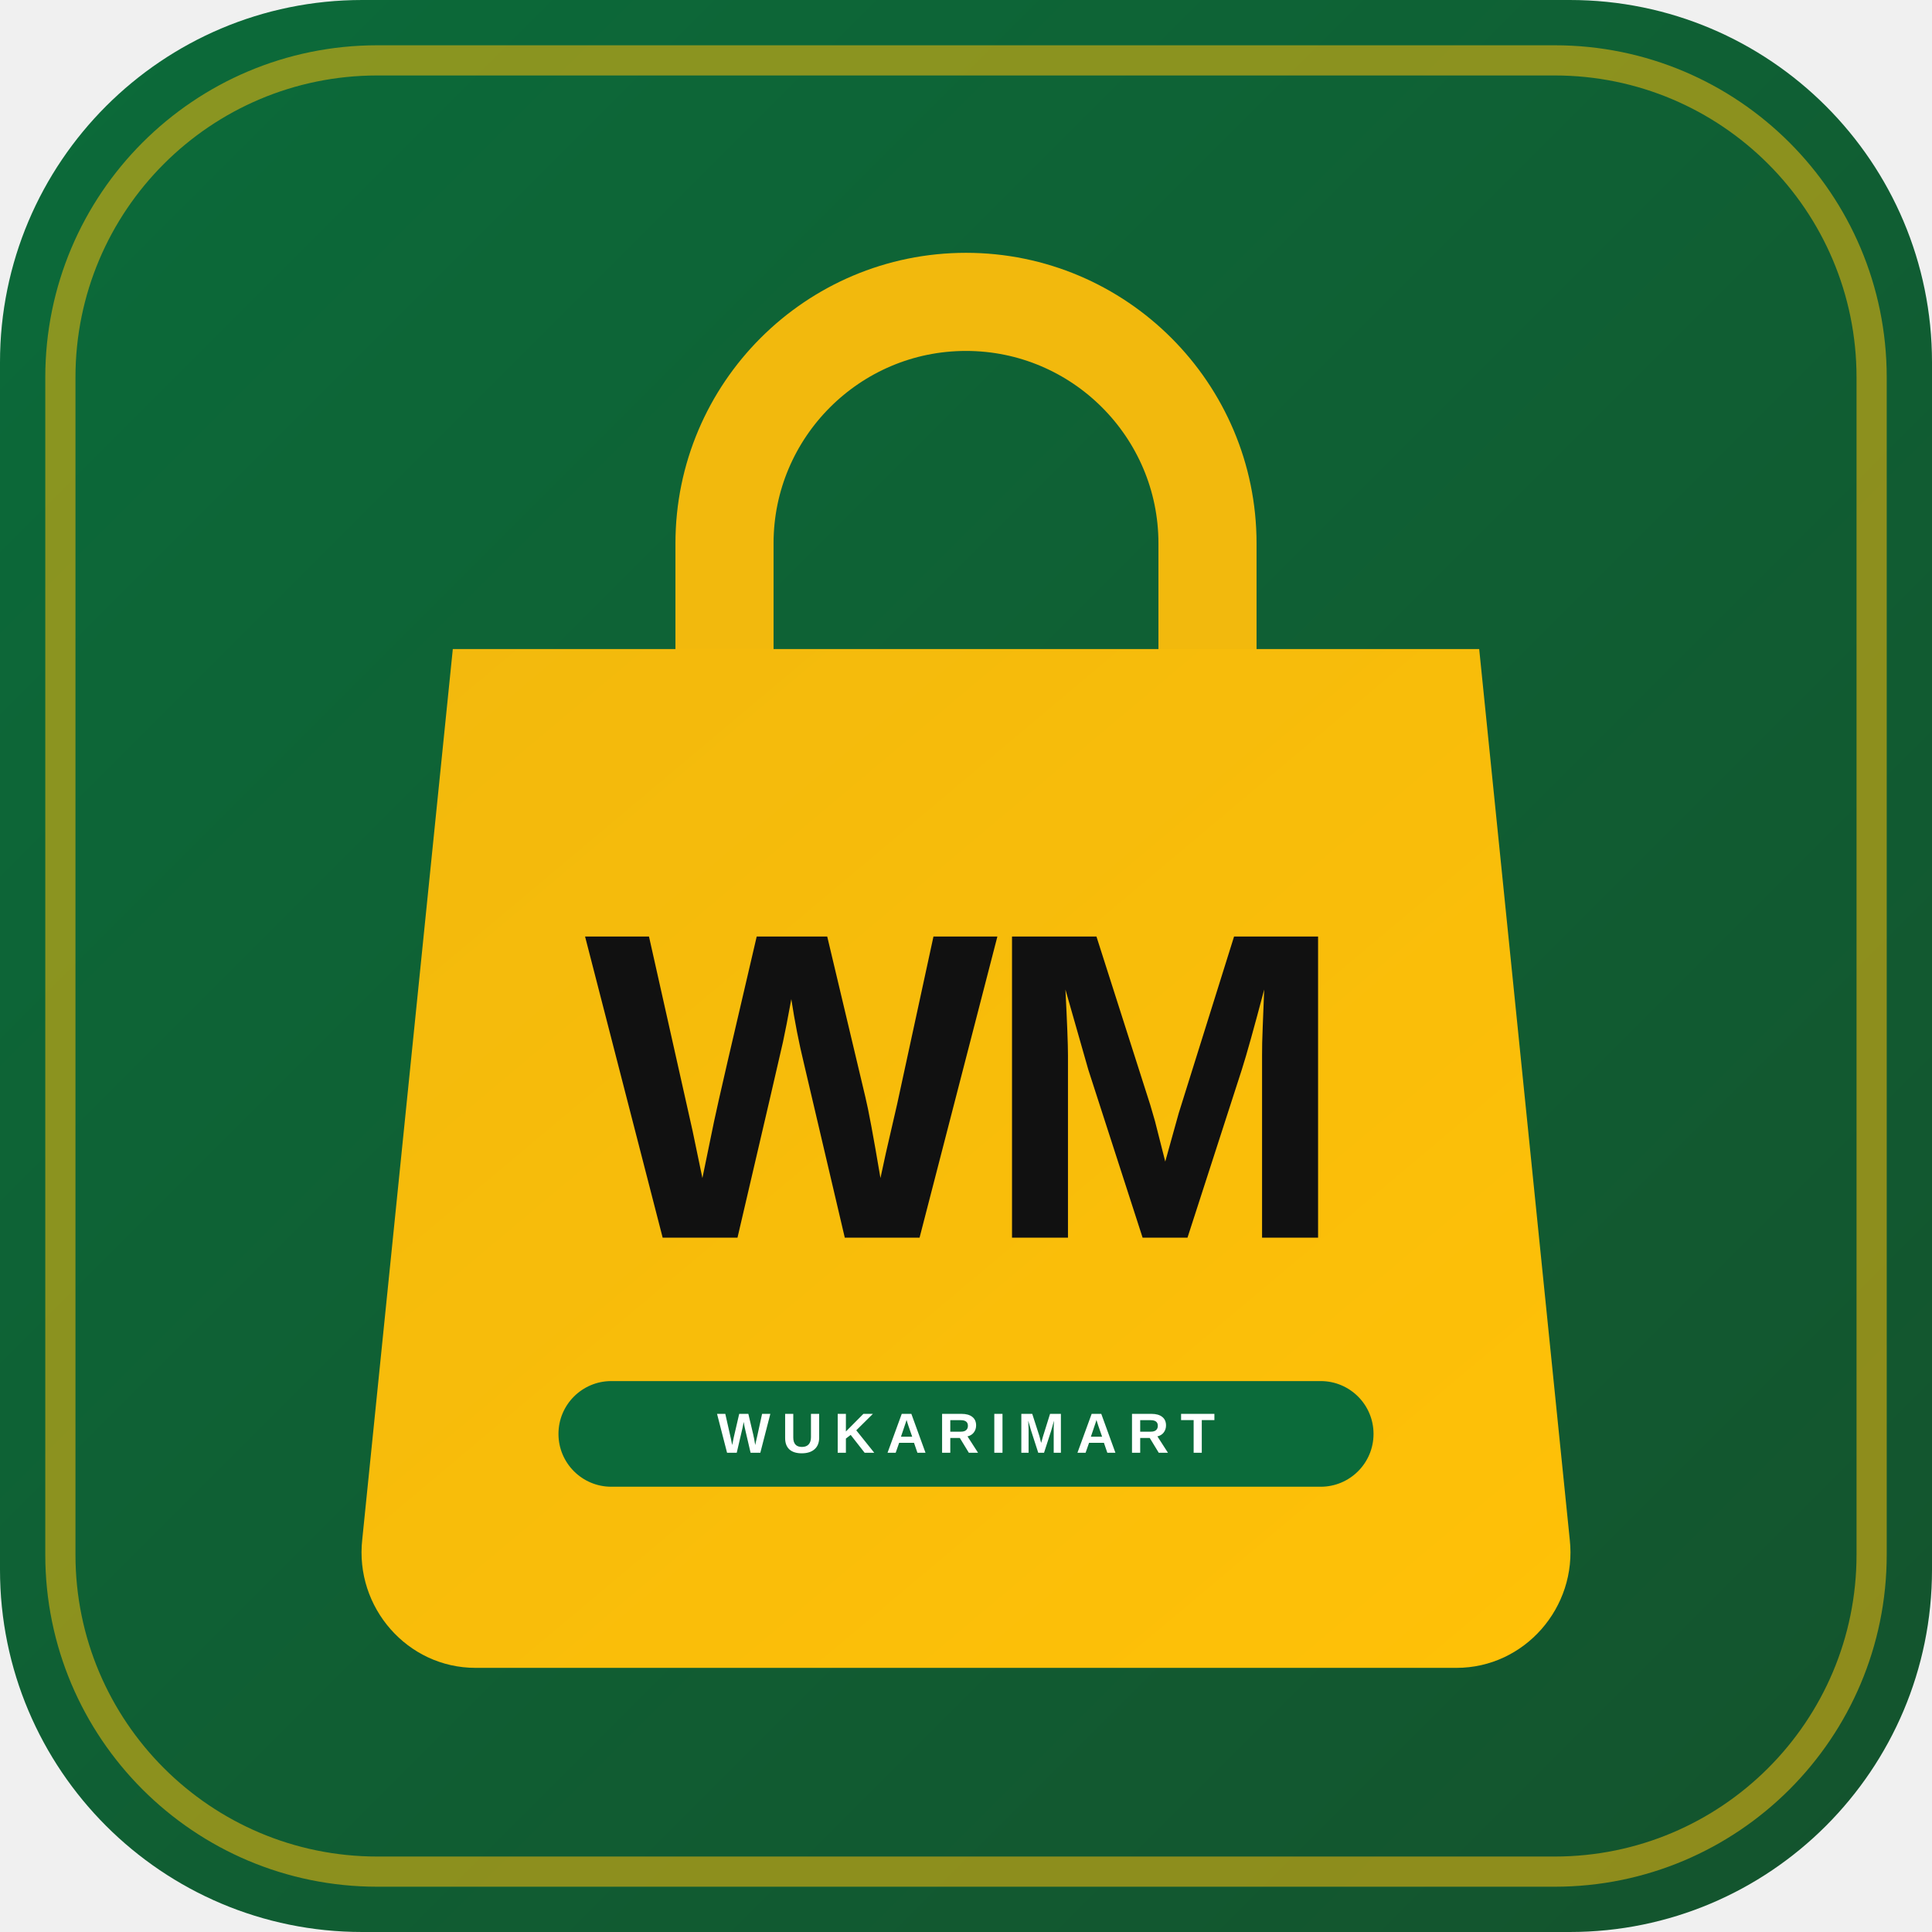
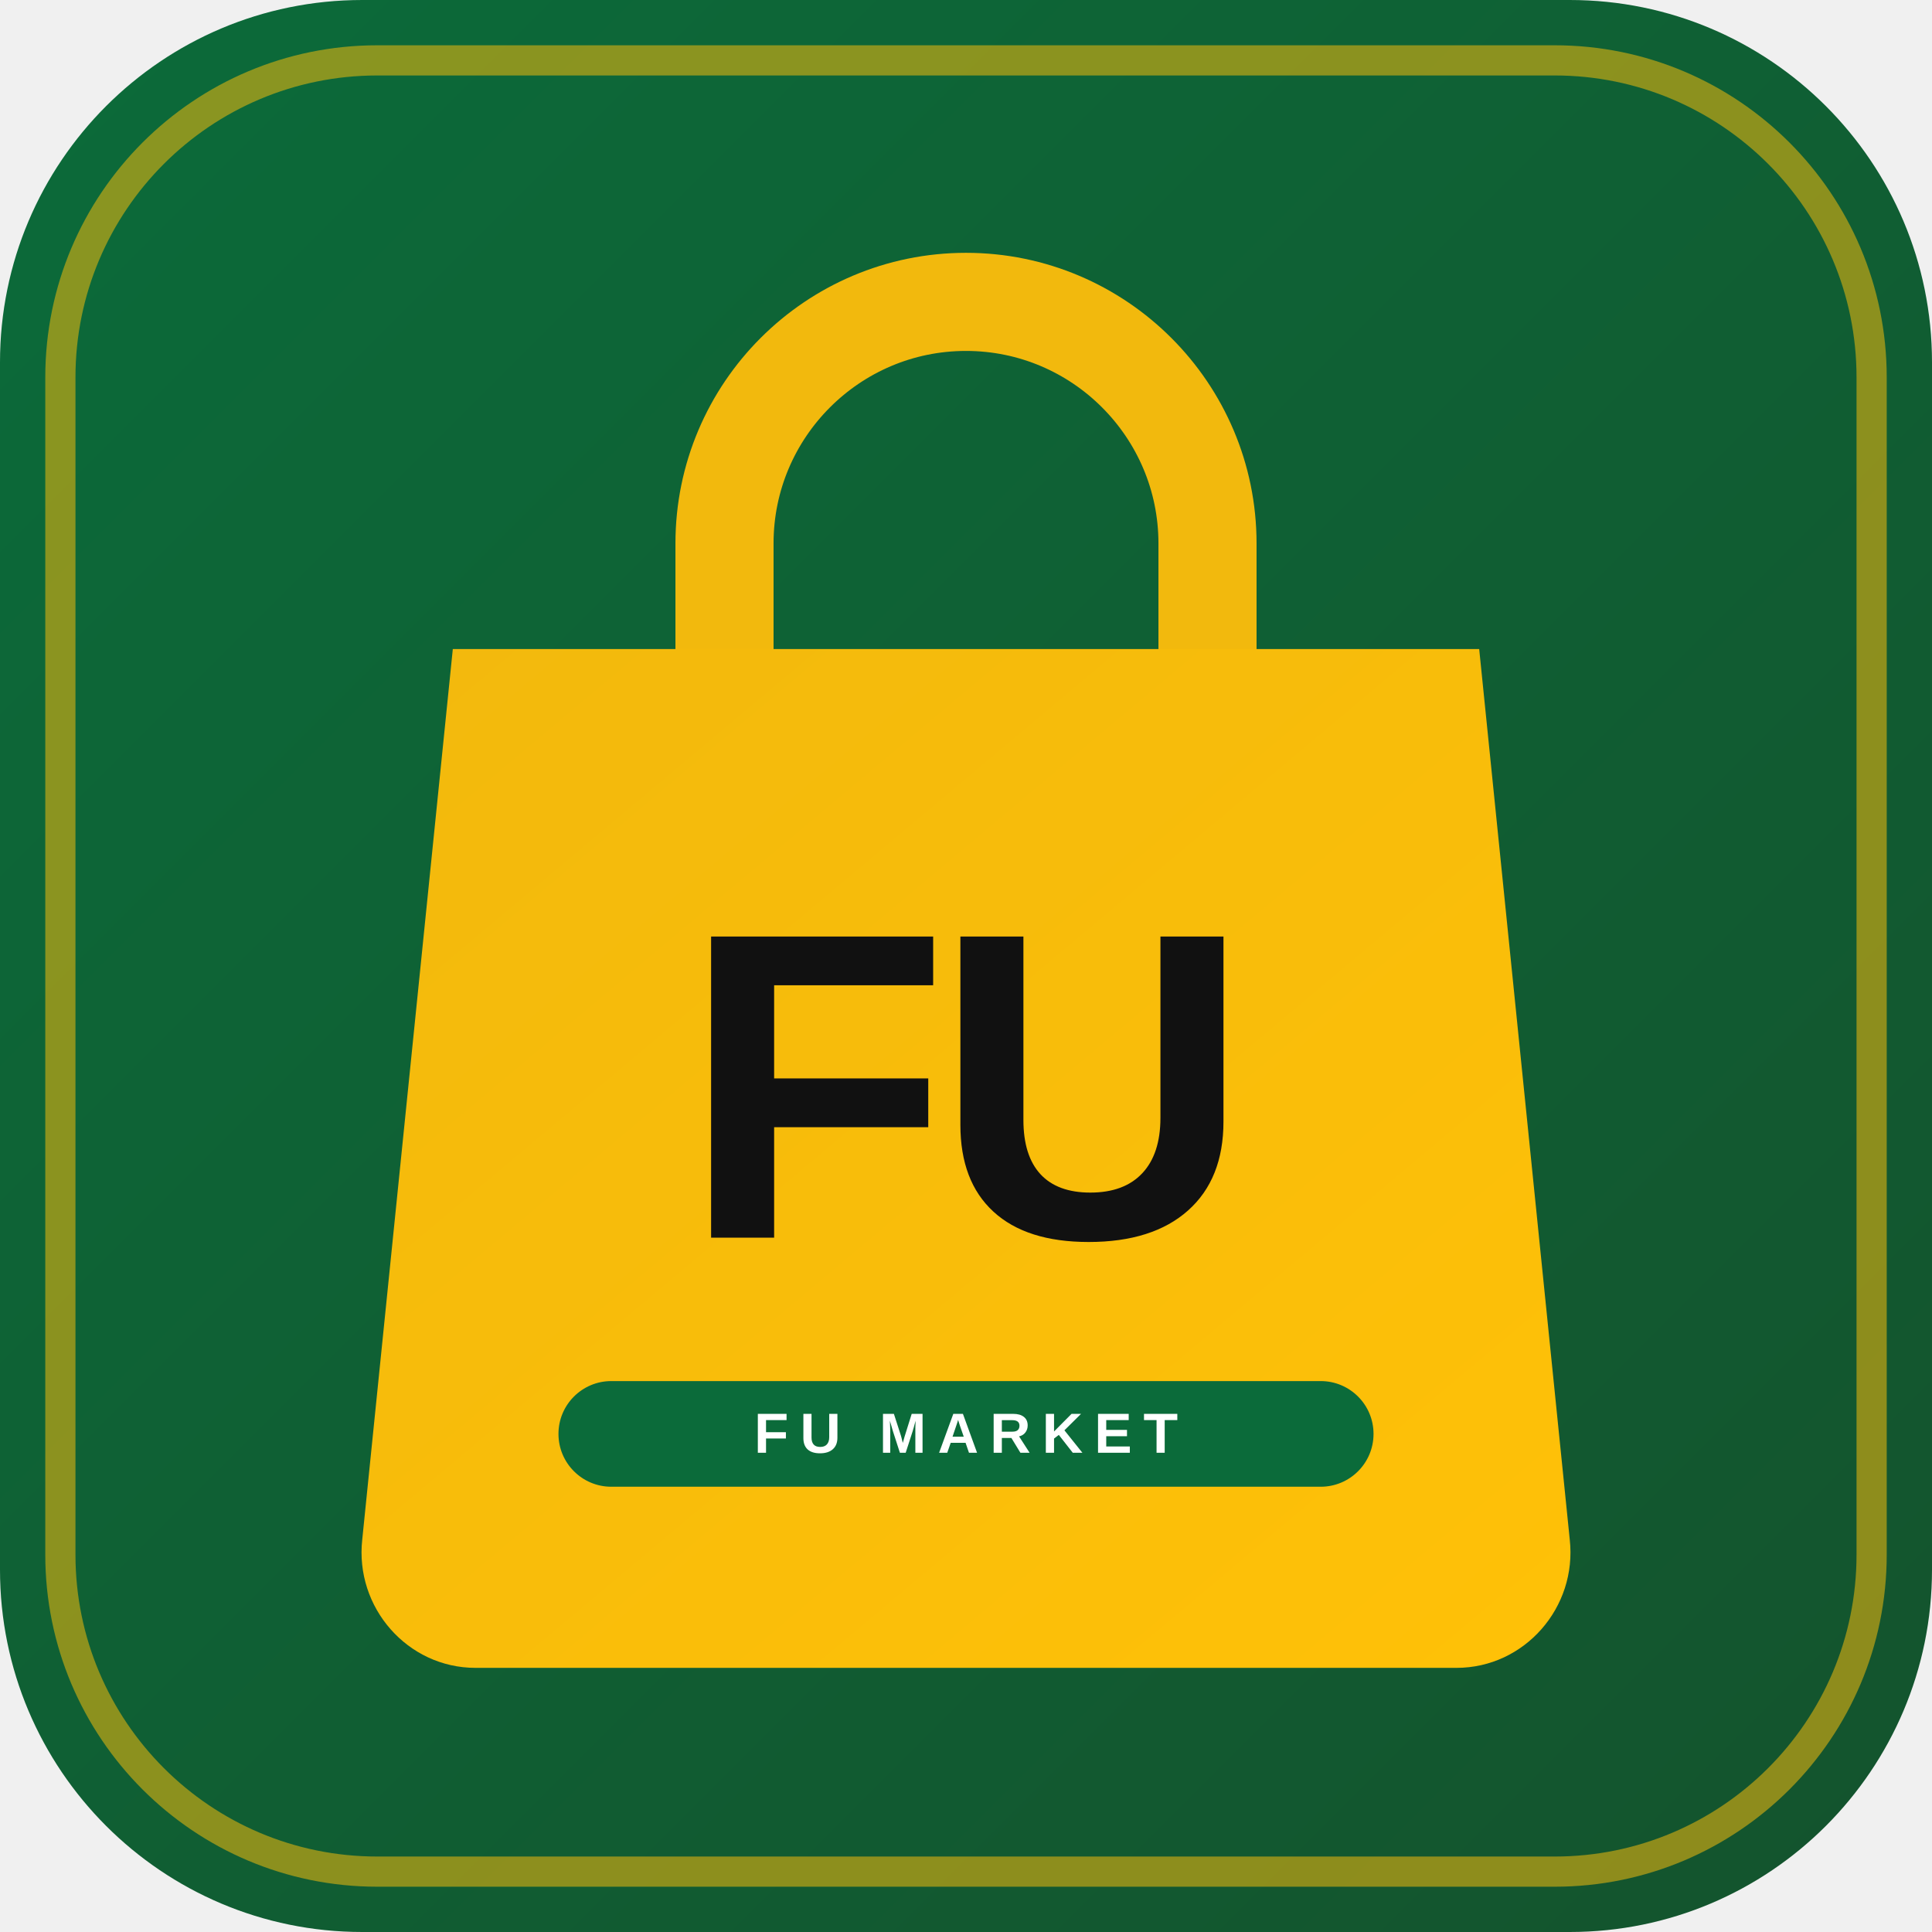
<svg xmlns="http://www.w3.org/2000/svg" viewBox="0 0 512 512">
  <defs>
    <linearGradient id="bgGrad" x1="0%" y1="0%" x2="100%" y2="100%">
      <stop offset="0%" stop-color="#0B6B3A" />
      <stop offset="100%" stop-color="#14532D" />
    </linearGradient>
    <linearGradient id="goldGrad" x1="0%" y1="0%" x2="100%" y2="100%">
      <stop offset="0%" stop-color="#F2B90D" />
      <stop offset="100%" stop-color="#FFC107" />
    </linearGradient>
  </defs>
  <rect width="512" height="512" rx="96" fill="url(#bgGrad)" />
  <rect x="16" y="16" width="480" height="480" rx="84" fill="none" stroke="#F2B90D" stroke-width="8" stroke-opacity="0.55" />
  <path d="M192 172 v-28 c0 -35.3 28.7 -64 64 -64 s64 28.7 64 64 v28" fill="none" stroke="#F2B90D" stroke-width="26" stroke-linecap="round" />
  <path d="M120 172 h272 l24 236 c2 18 -12 34 -30 34 H126 c-18 0 -32 -16 -30 -34 z" fill="url(#goldGrad)" />
-   <text x="256" y="328" text-anchor="middle" font-family="Arial, Helvetica, sans-serif" font-weight="900" font-size="116" letter-spacing="-4" fill="#111111">WM</text>
+   <text x="256" y="328" text-anchor="middle" font-family="Arial, Helvetica, sans-serif" font-weight="900" font-size="116" letter-spacing="-4" fill="#111111">FU</text>
  <rect x="148" y="366" width="216" height="28" rx="14" fill="#0B6B3A" />
-   <text x="256" y="385" text-anchor="middle" font-family="Arial, Helvetica, sans-serif" font-weight="800" font-size="15" letter-spacing="3" fill="#FFFFFF">WUKARIMART</text>
+   <text x="256" y="385" text-anchor="middle" font-family="Arial, Helvetica, sans-serif" font-weight="800" font-size="15" letter-spacing="3" fill="#FFFFFF">FU MARKET</text>
</svg>
